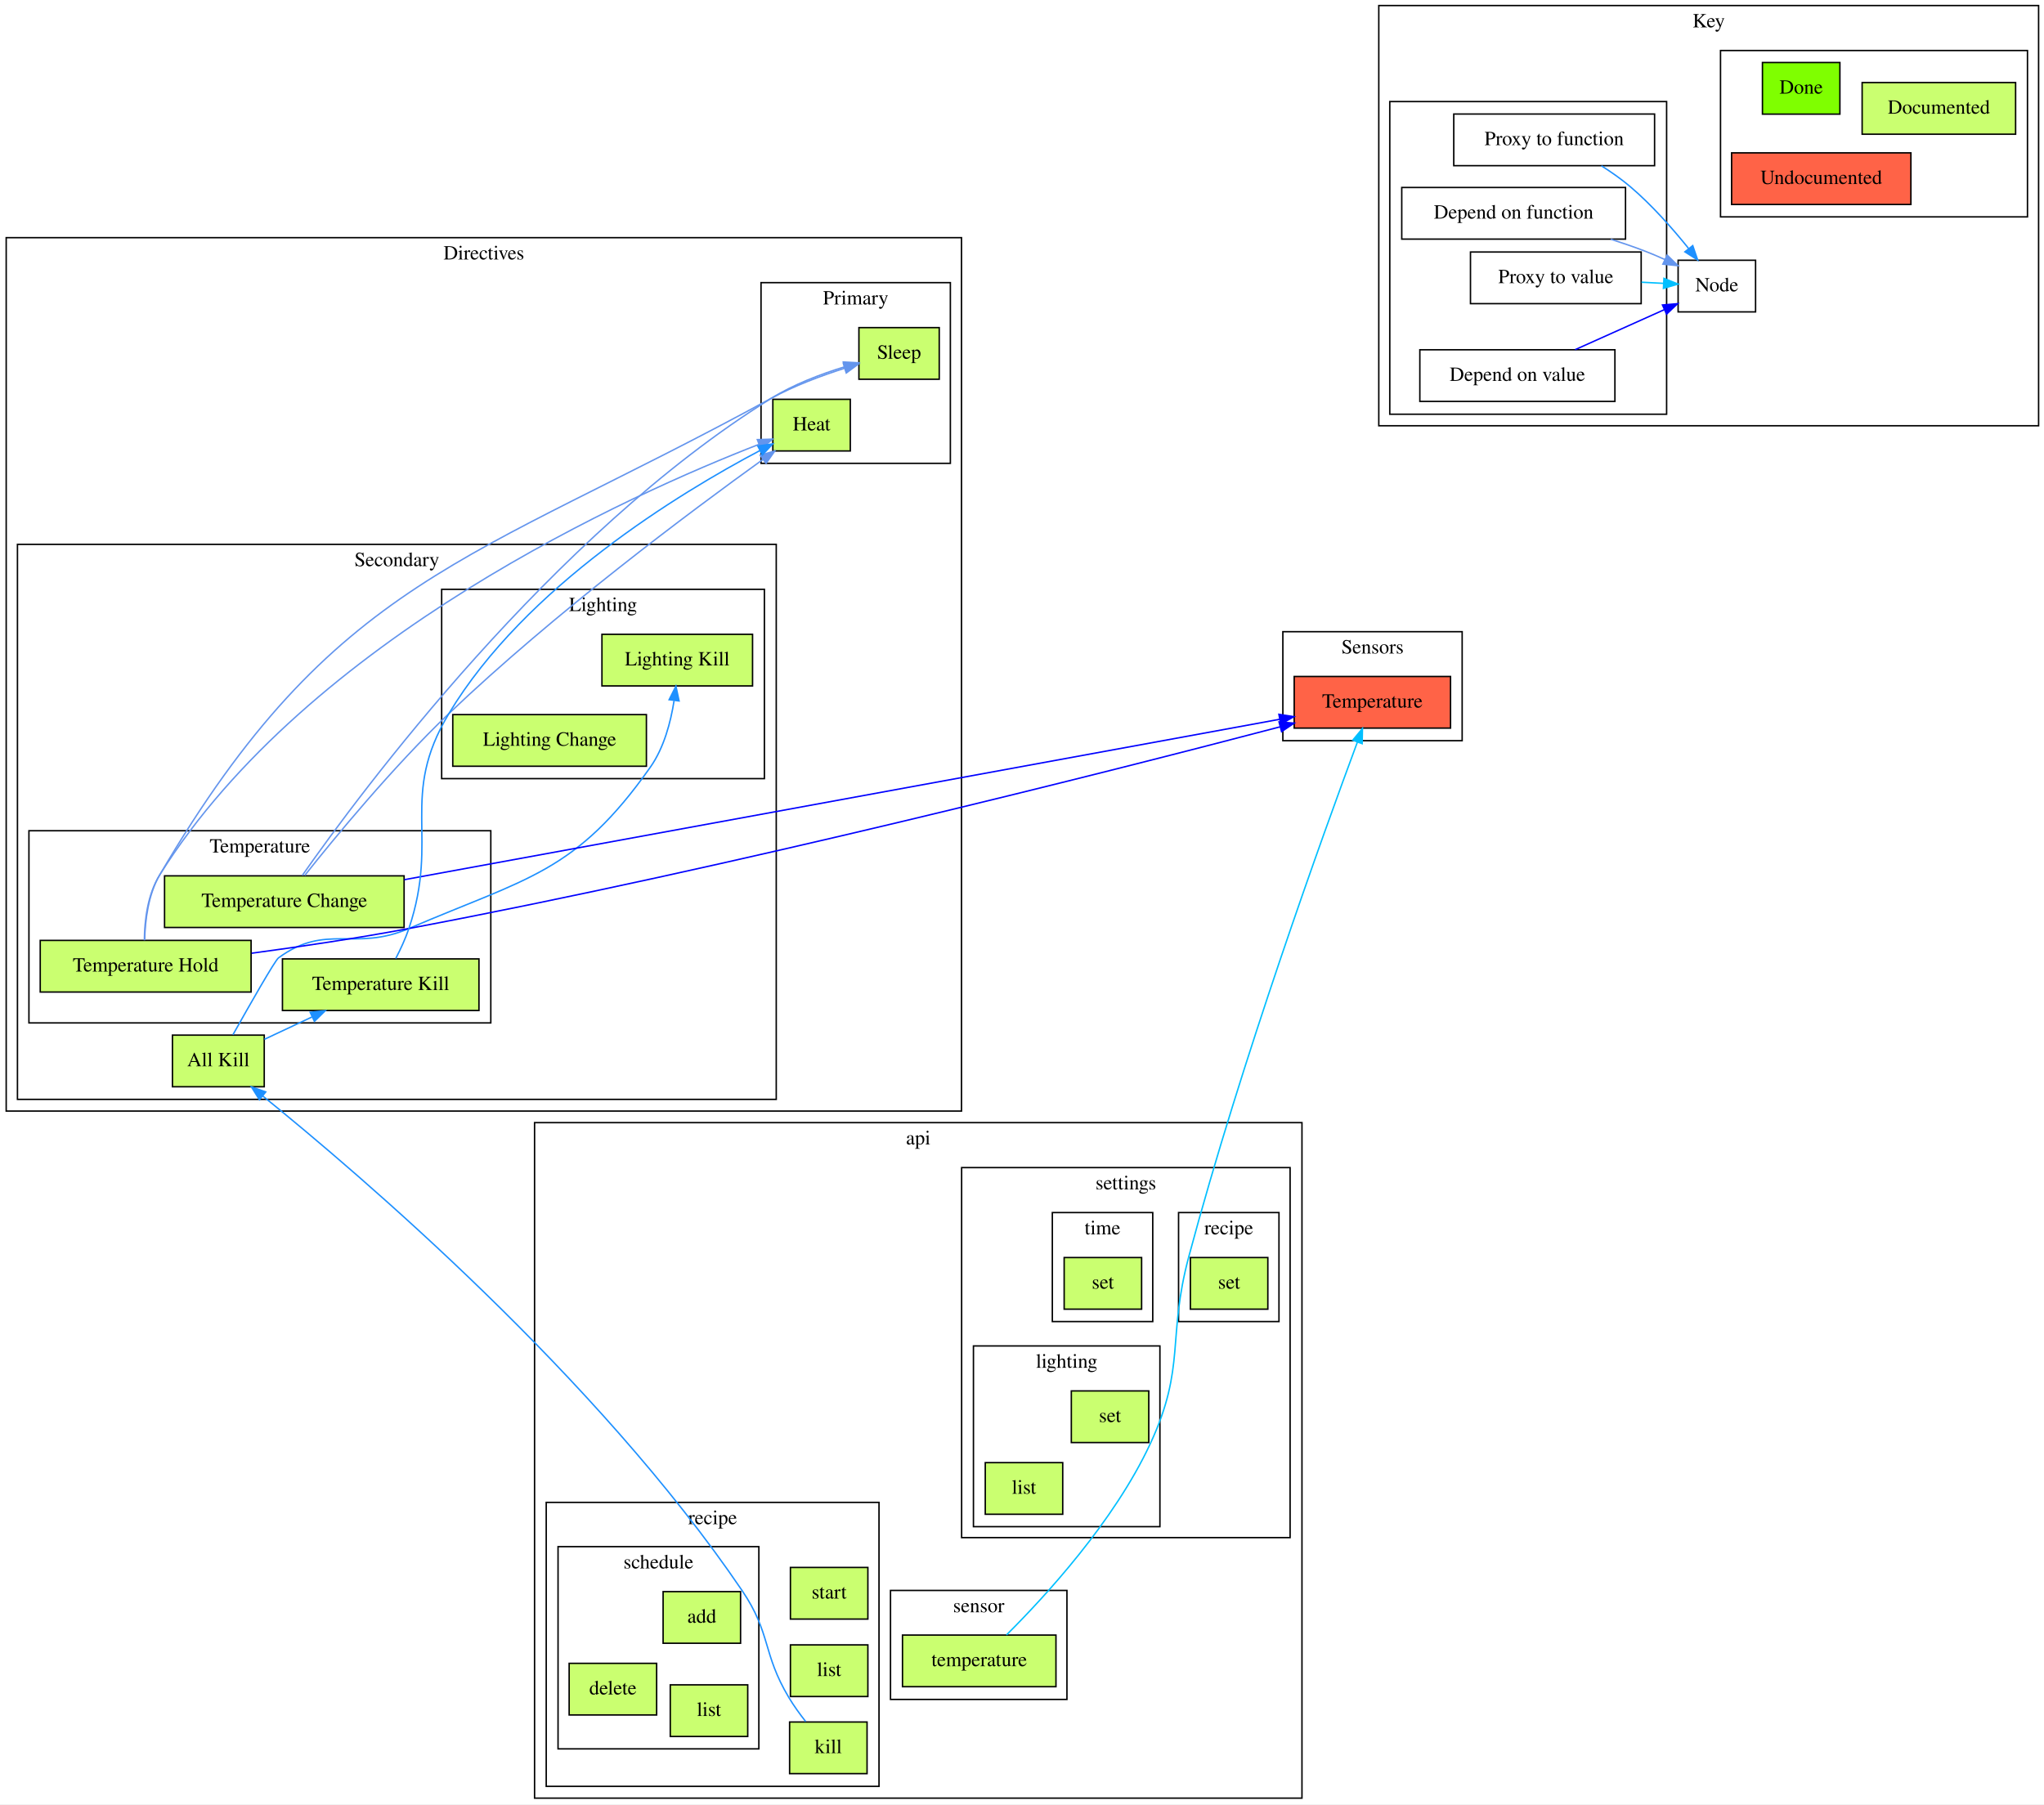
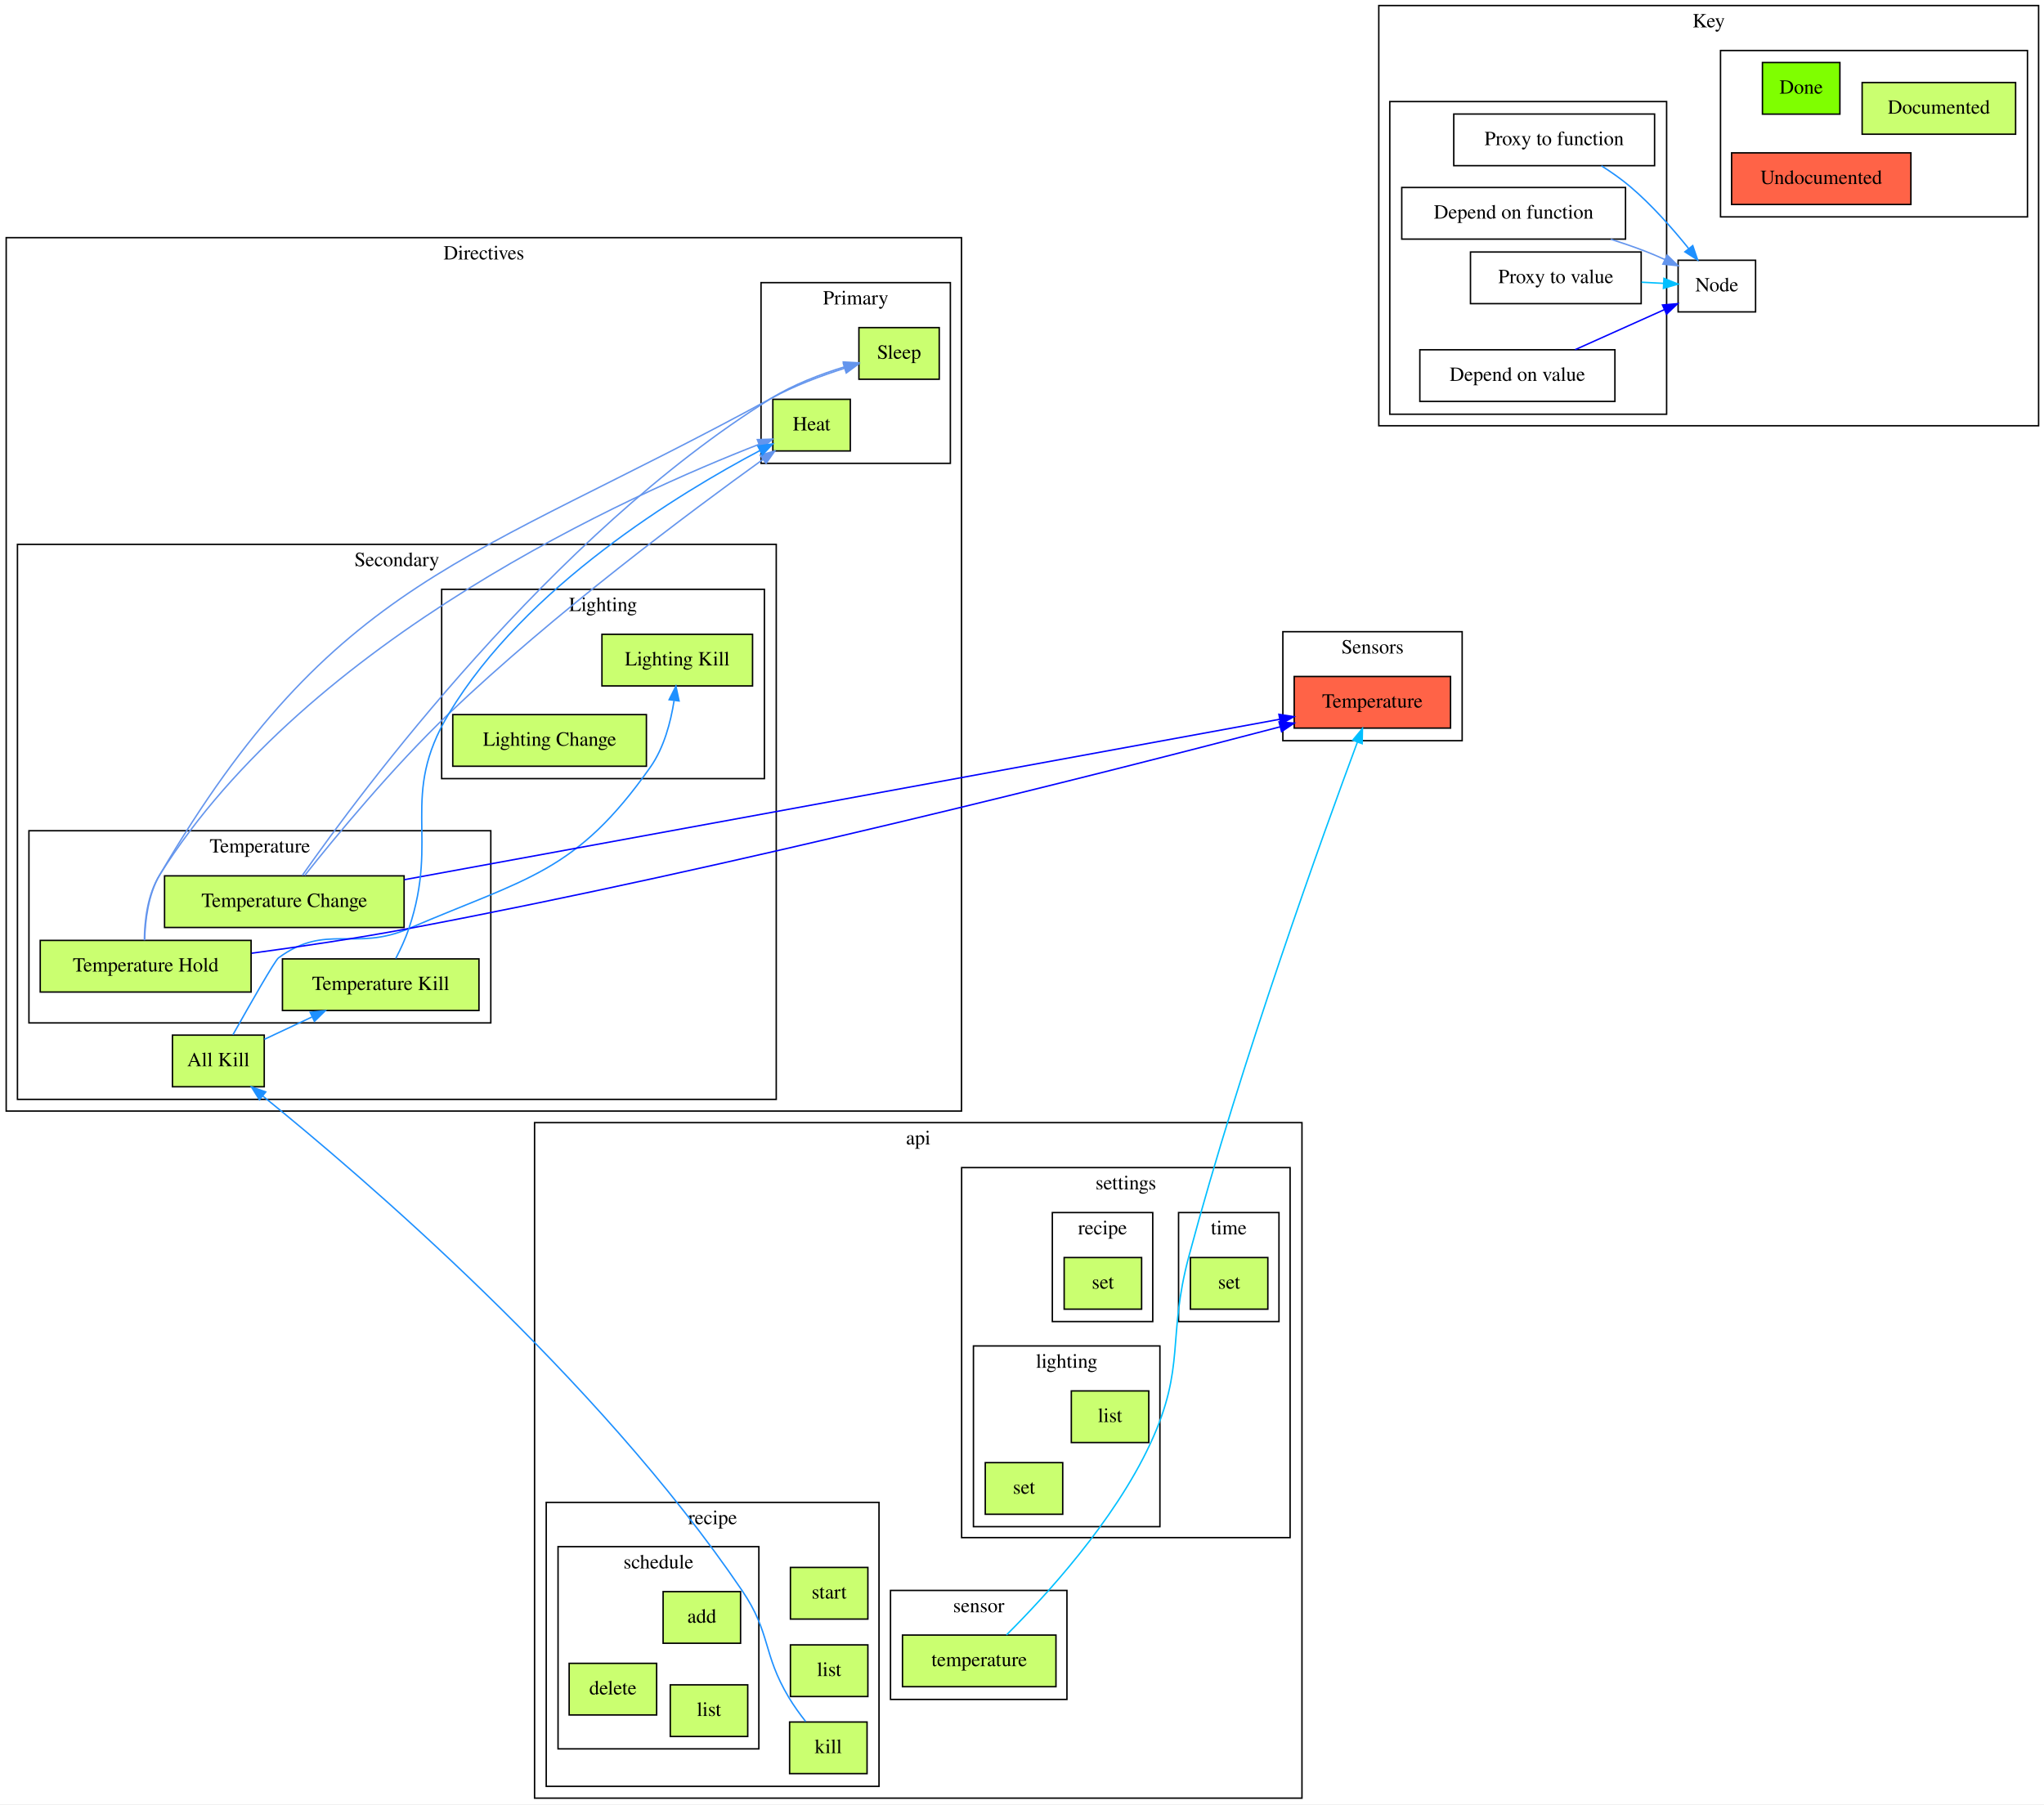
<svg xmlns="http://www.w3.org/2000/svg" width="1425pt" height="1258pt" viewBox="0.00 0.00 1425.00 1258.00">
  <g id="graph0" class="graph" transform="scale(1 1) rotate(0) translate(4 1254)">
    <polygon fill="white" stroke="transparent" points="-4,4 -4,-1254 1421,-1254 1421,4 -4,4" />
    <g id="clust1" class="cluster">
      <polygon fill="none" stroke="black" points="957.24,-957.14 957.24,-1250.14 1417.24,-1250.14 1417.24,-957.14 957.24,-957.14" />
      <text text-anchor="middle" x="1187.24" y="-1234.94" font-family="Times,serif" font-size="14.00">Key</text>
    </g>
    <g id="clust2" class="cluster">
      <polygon fill="none" stroke="black" points="1195.48,-1102.78 1195.48,-1218.78 1409.48,-1218.78 1409.48,-1102.78 1195.48,-1102.78" />
    </g>
    <g id="clust3" class="cluster">
      <polygon fill="none" stroke="black" points="964.9,-965.18 964.9,-1183.18 1157.9,-1183.18 1157.9,-965.18 964.9,-965.18" />
    </g>
    <g id="clust4" class="cluster">
      <polygon fill="none" stroke="black" points="0.32,-479.29 0.32,-1088.29 666.32,-1088.29 666.32,-479.29 0.32,-479.29" />
      <text text-anchor="middle" x="333.32" y="-1073.09" font-family="Times,serif" font-size="14.00">Directives</text>
    </g>
    <g id="clust5" class="cluster">
      <polygon fill="none" stroke="black" points="526.56,-930.93 526.56,-1056.93 658.56,-1056.93 658.56,-930.93 526.56,-930.93" />
      <text text-anchor="middle" x="592.56" y="-1041.73" font-family="Times,serif" font-size="14.00">Primary</text>
    </g>
    <g id="clust6" class="cluster">
      <polygon fill="none" stroke="black" points="8.17,-487.45 8.17,-874.45 537.17,-874.45 537.17,-487.45 8.17,-487.45" />
      <text text-anchor="middle" x="272.67" y="-859.25" font-family="Times,serif" font-size="14.00">Secondary</text>
    </g>
    <g id="clust7" class="cluster">
      <polygon fill="none" stroke="black" points="303.91,-711.09 303.91,-843.09 528.91,-843.09 528.91,-711.09 303.91,-711.09" />
      <text text-anchor="middle" x="416.41" y="-827.89" font-family="Times,serif" font-size="14.00">Lighting</text>
    </g>
    <g id="clust8" class="cluster">
      <polygon fill="none" stroke="black" points="16.17,-540.76 16.17,-674.76 338.17,-674.76 338.17,-540.76 16.17,-540.76" />
      <text text-anchor="middle" x="177.17" y="-659.56" font-family="Times,serif" font-size="14.00">Temperature</text>
    </g>
    <g id="clust9" class="cluster">
      <polygon fill="none" stroke="black" points="890.36,-737.55 890.36,-813.55 1015.36,-813.55 1015.36,-737.55 890.36,-737.55" />
      <text text-anchor="middle" x="952.86" y="-798.35" font-family="Times,serif" font-size="14.00">Sensors</text>
    </g>
    <g id="clust10" class="cluster">
      <polygon fill="none" stroke="black" points="368.68,-0.23 368.68,-471.23 903.68,-471.23 903.68,-0.23 368.68,-0.23" />
      <text text-anchor="middle" x="636.18" y="-456.03" font-family="Times,serif" font-size="14.00">api</text>
    </g>
    <g id="clust11" class="cluster">
      <polygon fill="none" stroke="black" points="616.83,-69.05 616.83,-145.05 739.83,-145.05 739.83,-69.05 616.83,-69.05" />
      <text text-anchor="middle" x="678.33" y="-129.85" font-family="Times,serif" font-size="14.00">sensor</text>
    </g>
    <g id="clust12" class="cluster">
      <polygon fill="none" stroke="black" points="376.81,-8.44 376.81,-206.44 608.81,-206.44 608.81,-8.44 376.81,-8.44" />
      <text text-anchor="middle" x="492.81" y="-191.24" font-family="Times,serif" font-size="14.00">recipe</text>
    </g>
    <g id="clust13" class="cluster">
      <polygon fill="none" stroke="black" points="385.05,-34.58 385.05,-175.58 525.05,-175.58 525.05,-34.58 385.05,-34.58" />
      <text text-anchor="middle" x="455.05" y="-160.38" font-family="Times,serif" font-size="14.00">schedule</text>
    </g>
    <g id="clust14" class="cluster">
      <polygon fill="none" stroke="black" points="666.41,-181.88 666.41,-439.88 895.41,-439.88 895.41,-181.88 666.41,-181.88" />
      <text text-anchor="middle" x="780.91" y="-424.68" font-family="Times,serif" font-size="14.00">settings</text>
    </g>
    <g id="clust15" class="cluster">
-       <polygon fill="none" stroke="black" points="729.65,-332.52 729.65,-408.52 799.65,-408.52 799.65,-332.52 729.65,-332.52" />
-       <text text-anchor="middle" x="764.65" y="-393.32" font-family="Times,serif" font-size="14.00">time</text>
+       <polygon fill="none" stroke="black" points="817.65,-332.52 817.65,-408.52 887.65,-408.52 887.65,-332.52 817.65,-332.52" />
+       <text text-anchor="middle" x="852.65" y="-393.32" font-family="Times,serif" font-size="14.00">time</text>
    </g>
    <g id="clust16" class="cluster">
      <polygon fill="none" stroke="black" points="674.65,-189.52 674.65,-315.52 804.65,-315.52 804.65,-189.52 674.65,-189.52" />
      <text text-anchor="middle" x="739.65" y="-300.32" font-family="Times,serif" font-size="14.00">lighting</text>
    </g>
    <g id="clust17" class="cluster">
-       <polygon fill="none" stroke="black" points="817.65,-332.52 817.65,-408.52 887.65,-408.52 887.65,-332.52 817.65,-332.52" />
-       <text text-anchor="middle" x="852.65" y="-393.32" font-family="Times,serif" font-size="14.00">recipe</text>
+       <polygon fill="none" stroke="black" points="729.65,-332.52 729.65,-408.52 799.65,-408.52 799.65,-332.52 729.65,-332.52" />
+       <text text-anchor="middle" x="764.65" y="-393.32" font-family="Times,serif" font-size="14.00">recipe</text>
    </g>
    <g id="node1" class="node">
      <polygon fill="chartreuse" stroke="black" points="1224.71,-1174.42 1224.71,-1210.42 1278.71,-1210.42 1278.71,-1174.42 1224.71,-1174.42" />
      <text text-anchor="middle" x="1251.71" y="-1188.72" font-family="Times,serif" font-size="14.00">Done</text>
    </g>
    <g id="node2" class="node">
      <polygon fill="#caff70" stroke="black" points="1294.21,-1160.42 1294.21,-1196.42 1401.21,-1196.42 1401.21,-1160.42 1294.21,-1160.42" />
      <text text-anchor="middle" x="1347.71" y="-1174.72" font-family="Times,serif" font-size="14.00">Documented</text>
    </g>
    <g id="node3" class="node">
      <polygon fill="tomato" stroke="black" points="1203.21,-1111.42 1203.21,-1147.42 1328.21,-1147.42 1328.21,-1111.42 1203.21,-1111.42" />
      <text text-anchor="middle" x="1265.71" y="-1125.72" font-family="Times,serif" font-size="14.00">Undocumented</text>
    </g>
    <g id="node4" class="node">
      <polygon fill="transparent" stroke="black" points="985.86,-974.12 985.86,-1010.12 1121.86,-1010.12 1121.86,-974.12 985.86,-974.12" />
      <text text-anchor="middle" x="1053.86" y="-988.42" font-family="Times,serif" font-size="14.00">Depend on value</text>
    </g>
    <g id="node8" class="node">
      <polygon fill="transparent" stroke="black" points="1165.92,-1036.53 1165.92,-1072.53 1219.92,-1072.53 1219.92,-1036.53 1165.92,-1036.53" />
      <text text-anchor="middle" x="1192.92" y="-1050.83" font-family="Times,serif" font-size="14.00">Node</text>
    </g>
    <g id="edge1" class="edge">
      <path fill="none" stroke="blue" d="M1094.08,-1010.17C1113.7,-1018.98 1137.14,-1029.5 1156.27,-1038.08" />
      <polygon fill="blue" stroke="blue" points="1155,-1041.35 1165.55,-1042.25 1157.86,-1034.96 1155,-1041.35" />
    </g>
    <g id="node5" class="node">
      <polygon fill="transparent" stroke="black" points="1021.16,-1042.28 1021.16,-1078.28 1140.16,-1078.28 1140.16,-1042.28 1021.16,-1042.28" />
      <text text-anchor="middle" x="1080.66" y="-1056.58" font-family="Times,serif" font-size="14.00">Proxy to value</text>
    </g>
    <g id="edge2" class="edge">
      <path fill="none" stroke="deepskyblue" d="M1140.4,-1057.22C1145.55,-1056.96 1150.66,-1056.69 1155.55,-1056.44" />
      <polygon fill="deepskyblue" stroke="deepskyblue" points="1156.04,-1059.92 1165.84,-1055.92 1155.68,-1052.93 1156.04,-1059.92" />
    </g>
    <g id="node6" class="node">
      <polygon fill="transparent" stroke="black" points="973.25,-1087.28 973.25,-1123.28 1129.25,-1123.28 1129.25,-1087.28 973.25,-1087.28" />
      <text text-anchor="middle" x="1051.25" y="-1101.58" font-family="Times,serif" font-size="14.00">Depend on function</text>
    </g>
    <g id="edge3" class="edge">
      <path fill="none" stroke="cornflowerblue" d="M1118.99,-1087.19C1126.99,-1084.64 1135,-1081.89 1142.54,-1079 1147.12,-1077.24 1151.86,-1075.22 1156.5,-1073.12" />
      <polygon fill="cornflowerblue" stroke="cornflowerblue" points="1158.28,-1076.15 1165.84,-1068.74 1155.3,-1069.82 1158.28,-1076.15" />
    </g>
    <g id="node7" class="node">
      <polygon fill="transparent" stroke="black" points="1009.51,-1138.49 1009.51,-1174.49 1149.51,-1174.49 1149.51,-1138.49 1009.51,-1138.49" />
      <text text-anchor="middle" x="1079.51" y="-1152.79" font-family="Times,serif" font-size="14.00">Proxy to function</text>
    </g>
    <g id="edge4" class="edge">
      <path fill="none" stroke="dodgerblue" d="M1112.45,-1138.39C1119.3,-1134.04 1126.29,-1129.15 1132.37,-1124 1147.44,-1111.25 1162.05,-1094.65 1173.14,-1080.87" />
      <polygon fill="dodgerblue" stroke="dodgerblue" points="1176.12,-1082.74 1179.56,-1072.72 1170.62,-1078.41 1176.12,-1082.74" />
    </g>
    <g id="node9" class="node">
      <polygon fill="#caff70" stroke="black" points="594.8,-989.57 594.8,-1025.57 650.8,-1025.57 650.8,-989.57 594.8,-989.57" />
      <text text-anchor="middle" x="622.8" y="-1003.87" font-family="Times,serif" font-size="14.00">Sleep</text>
    </g>
    <g id="node10" class="node">
      <polygon fill="#caff70" stroke="black" points="534.8,-939.57 534.8,-975.57 588.8,-975.57 588.8,-939.57 534.8,-939.57" />
      <text text-anchor="middle" x="561.8" y="-953.87" font-family="Times,serif" font-size="14.00">Heat</text>
    </g>
    <g id="node11" class="node">
      <polygon fill="#caff70" stroke="black" points="116.22,-496.25 116.22,-532.25 180.22,-532.25 180.22,-496.25 116.22,-496.25" />
      <text text-anchor="middle" x="148.22" y="-510.55" font-family="Times,serif" font-size="14.00">All Kill</text>
    </g>
    <g id="node13" class="node">
      <polygon fill="#caff70" stroke="black" points="415.65,-775.73 415.65,-811.73 520.65,-811.73 520.65,-775.73 415.65,-775.73" />
      <text text-anchor="middle" x="468.15" y="-790.03" font-family="Times,serif" font-size="14.00">Lighting Kill</text>
    </g>
    <g id="edge5" class="edge">
      <path fill="none" stroke="dodgerblue" d="M158.4,-532.52C170.01,-553.21 187.69,-584.31 190.17,-586.12 223.58,-610.58 243,-590.26 281.06,-606.58 363.73,-642.04 397.51,-645.49 449.35,-719.01 458.9,-732.56 463.61,-750.5 465.93,-765.4" />
      <polygon fill="dodgerblue" stroke="dodgerblue" points="462.49,-766.13 467.23,-775.61 469.44,-765.25 462.49,-766.13" />
    </g>
    <g id="node16" class="node">
      <polygon fill="#caff70" stroke="black" points="192.91,-549.4 192.91,-585.4 329.91,-585.4 329.91,-549.4 192.91,-549.4" />
      <text text-anchor="middle" x="261.41" y="-563.7" font-family="Times,serif" font-size="14.00">Temperature Kill</text>
    </g>
    <g id="edge6" class="edge">
      <path fill="none" stroke="dodgerblue" d="M180.35,-529.34C190.67,-534.18 202.32,-539.66 213.52,-544.91" />
      <polygon fill="dodgerblue" stroke="dodgerblue" points="212.23,-548.18 222.77,-549.26 215.2,-541.84 212.23,-548.18" />
    </g>
    <g id="node12" class="node">
      <polygon fill="#caff70" stroke="black" points="311.65,-719.73 311.65,-755.73 446.65,-755.73 446.65,-719.73 311.65,-719.73" />
      <text text-anchor="middle" x="379.15" y="-734.03" font-family="Times,serif" font-size="14.00">Lighting Change</text>
    </g>
    <g id="node14" class="node">
      <polygon fill="#caff70" stroke="black" points="110.72,-607.3 110.72,-643.3 277.72,-643.3 277.72,-607.3 110.72,-607.3" />
      <text text-anchor="middle" x="194.22" y="-621.6" font-family="Times,serif" font-size="14.00">Temperature Change</text>
    </g>
    <g id="edge7" class="edge">
      <path fill="none" stroke="cornflowerblue" d="M206.75,-643.61C247.16,-701.29 380.34,-880.98 533.72,-976.29 549.28,-985.96 568.24,-993.15 584.66,-998.18" />
      <polygon fill="cornflowerblue" stroke="cornflowerblue" points="583.93,-1001.61 594.51,-1001.04 585.88,-994.89 583.93,-1001.61" />
    </g>
    <g id="edge8" class="edge">
      <path fill="none" stroke="cornflowerblue" d="M208.48,-643.61C229.29,-669.84 269.77,-719.06 308.95,-756.45 382.22,-826.37 477.91,-897.7 527.95,-933.68" />
      <polygon fill="cornflowerblue" stroke="cornflowerblue" points="526,-936.59 536.17,-939.56 530.07,-930.89 526,-936.59" />
    </g>
    <g id="node17" class="node">
      <polygon fill="tomato" stroke="black" points="898.26,-746.32 898.26,-782.32 1007.26,-782.32 1007.26,-746.32 898.26,-746.32" />
      <text text-anchor="middle" x="952.76" y="-760.62" font-family="Times,serif" font-size="14.00">Temperature</text>
    </g>
    <g id="edge12" class="edge">
      <path fill="none" stroke="blue" d="M277.93,-640.64C430.54,-668.61 750.9,-727.32 888.13,-752.47" />
      <polygon fill="blue" stroke="blue" points="887.61,-755.94 898.08,-754.3 888.88,-749.05 887.61,-755.94" />
    </g>
    <g id="node15" class="node">
      <polygon fill="#caff70" stroke="black" points="24.05,-562.29 24.05,-598.29 171.05,-598.29 171.05,-562.29 24.05,-562.29" />
      <text text-anchor="middle" x="97.55" y="-576.59" font-family="Times,serif" font-size="14.00">Temperature Hold</text>
    </g>
    <g id="edge9" class="edge">
      <path fill="none" stroke="cornflowerblue" d="M96.87,-598.51C97.15,-611.95 99.27,-630.21 107.38,-644.02 229.01,-851.19 322.88,-861.15 533.72,-976.29 549.68,-985.01 568.55,-992.05 584.79,-997.22" />
      <polygon fill="cornflowerblue" stroke="cornflowerblue" points="583.94,-1000.62 594.52,-1000.2 585.99,-993.93 583.94,-1000.62" />
    </g>
    <g id="edge10" class="edge">
      <path fill="none" stroke="cornflowerblue" d="M96.63,-598.37C96.78,-611.9 98.81,-630.36 107.38,-644.02 210.91,-809.19 436.74,-909.82 525.21,-944.21" />
      <polygon fill="cornflowerblue" stroke="cornflowerblue" points="523.98,-947.48 534.57,-947.8 526.49,-940.95 523.98,-947.48" />
    </g>
    <g id="edge13" class="edge">
      <path fill="none" stroke="blue" d="M171.46,-589.36C205.02,-593.87 245.16,-599.81 281.06,-606.58 506.04,-649.02 769.49,-716.01 888.56,-747.24" />
      <polygon fill="blue" stroke="blue" points="887.7,-750.63 898.26,-749.79 889.48,-743.86 887.7,-750.63" />
    </g>
    <g id="edge11" class="edge">
      <path fill="none" stroke="dodgerblue" d="M271.91,-585.67C275.24,-592.11 278.68,-599.51 281.06,-606.58 302.65,-670.8 274.03,-698.39 308.95,-756.45 362.21,-845.01 469.78,-910.27 525.89,-939.9" />
      <polygon fill="dodgerblue" stroke="dodgerblue" points="524.28,-943.01 534.77,-944.51 527.51,-936.79 524.28,-943.01" />
    </g>
    <g id="node18" class="node">
      <polygon fill="#caff70" stroke="black" points="625.18,-77.93 625.18,-113.93 732.18,-113.93 732.18,-77.93 625.18,-77.93" />
      <text text-anchor="middle" x="678.68" y="-92.23" font-family="Times,serif" font-size="14.00">temperature</text>
    </g>
    <g id="edge15" class="edge">
      <path fill="none" stroke="deepskyblue" d="M697.71,-114.05C724.46,-140.67 772.72,-193.09 797.97,-247.44 822.91,-301.11 809.52,-320.7 824.81,-377.88 861.31,-514.34 918.81,-673.28 942.27,-736.42" />
      <polygon fill="deepskyblue" stroke="deepskyblue" points="939.09,-737.9 945.86,-746.05 945.65,-735.46 939.09,-737.9" />
    </g>
    <g id="node19" class="node">
      <polygon fill="#caff70" stroke="black" points="547.05,-71.08 547.05,-107.08 601.05,-107.08 601.05,-71.08 547.05,-71.08" />
      <text text-anchor="middle" x="574.05" y="-85.38" font-family="Times,serif" font-size="14.00">list</text>
    </g>
    <g id="node20" class="node">
      <polygon fill="#caff70" stroke="black" points="547.05,-125.08 547.05,-161.08 601.05,-161.08 601.05,-125.08 547.05,-125.08" />
      <text text-anchor="middle" x="574.05" y="-139.38" font-family="Times,serif" font-size="14.00">start</text>
    </g>
    <g id="node21" class="node">
      <polygon fill="#caff70" stroke="black" points="546.48,-17.31 546.48,-53.31 600.48,-53.31 600.48,-17.31 546.48,-17.31" />
      <text text-anchor="middle" x="573.48" y="-31.61" font-family="Times,serif" font-size="14.00">kill</text>
    </g>
    <g id="edge14" class="edge">
      <path fill="none" stroke="dodgerblue" d="M557.72,-53.6C553.61,-58.82 549.39,-64.65 545.97,-70.36 527.41,-101.41 533.67,-115 513.37,-144.94 412.46,-293.74 247.22,-434.79 179.08,-489.89" />
      <polygon fill="dodgerblue" stroke="dodgerblue" points="176.86,-487.19 171.26,-496.18 181.25,-492.64 176.86,-487.19" />
    </g>
    <g id="node22" class="node">
      <polygon fill="#caff70" stroke="black" points="458.29,-108.22 458.29,-144.22 512.29,-144.22 512.29,-108.22 458.29,-108.22" />
      <text text-anchor="middle" x="485.29" y="-122.52" font-family="Times,serif" font-size="14.00">add</text>
    </g>
    <g id="node23" class="node">
      <polygon fill="#caff70" stroke="black" points="392.79,-58.22 392.79,-94.22 453.79,-94.22 453.79,-58.22 392.79,-58.22" />
      <text text-anchor="middle" x="423.29" y="-72.52" font-family="Times,serif" font-size="14.00">delete</text>
    </g>
    <g id="node24" class="node">
      <polygon fill="#caff70" stroke="black" points="463.29,-43.22 463.29,-79.22 517.29,-79.22 517.29,-43.22 463.29,-43.22" />
      <text text-anchor="middle" x="490.29" y="-57.52" font-family="Times,serif" font-size="14.00">list</text>
    </g>
    <g id="node25" class="node">
+       <polygon fill="#caff70" stroke="black" points="825.89,-341.16 825.89,-377.16 879.89,-377.16 879.89,-341.16 825.89,-341.16" />
+       <text text-anchor="middle" x="852.89" y="-355.46" font-family="Times,serif" font-size="14.00">set</text>
+     </g>
+     <g id="node26" class="node">
+       <polygon fill="#caff70" stroke="black" points="742.89,-248.16 742.89,-284.16 796.89,-284.16 796.89,-248.16 742.89,-248.16" />
+       <text text-anchor="middle" x="769.89" y="-262.46" font-family="Times,serif" font-size="14.00">list</text>
+     </g>
+     <g id="node27" class="node">
+       <polygon fill="#caff70" stroke="black" points="682.89,-198.16 682.89,-234.16 736.89,-234.16 736.89,-198.16 682.89,-198.16" />
+       <text text-anchor="middle" x="709.89" y="-212.46" font-family="Times,serif" font-size="14.00">set</text>
+     </g>
+     <g id="node28" class="node">
      <polygon fill="#caff70" stroke="black" points="737.89,-341.16 737.89,-377.16 791.89,-377.16 791.89,-341.16 737.89,-341.16" />
      <text text-anchor="middle" x="764.89" y="-355.46" font-family="Times,serif" font-size="14.00">set</text>
    </g>
-     <g id="node26" class="node">
-       <polygon fill="#caff70" stroke="black" points="682.89,-198.16 682.89,-234.16 736.89,-234.16 736.89,-198.16 682.89,-198.16" />
-       <text text-anchor="middle" x="709.89" y="-212.46" font-family="Times,serif" font-size="14.00">list</text>
-     </g>
-     <g id="node27" class="node">
-       <polygon fill="#caff70" stroke="black" points="742.89,-248.16 742.89,-284.16 796.89,-284.16 796.89,-248.16 742.89,-248.16" />
-       <text text-anchor="middle" x="769.89" y="-262.46" font-family="Times,serif" font-size="14.00">set</text>
-     </g>
-     <g id="node28" class="node">
-       <polygon fill="#caff70" stroke="black" points="825.89,-341.16 825.89,-377.16 879.89,-377.16 879.89,-341.16 825.89,-341.16" />
-       <text text-anchor="middle" x="852.89" y="-355.46" font-family="Times,serif" font-size="14.00">set</text>
-     </g>
  </g>
</svg>
